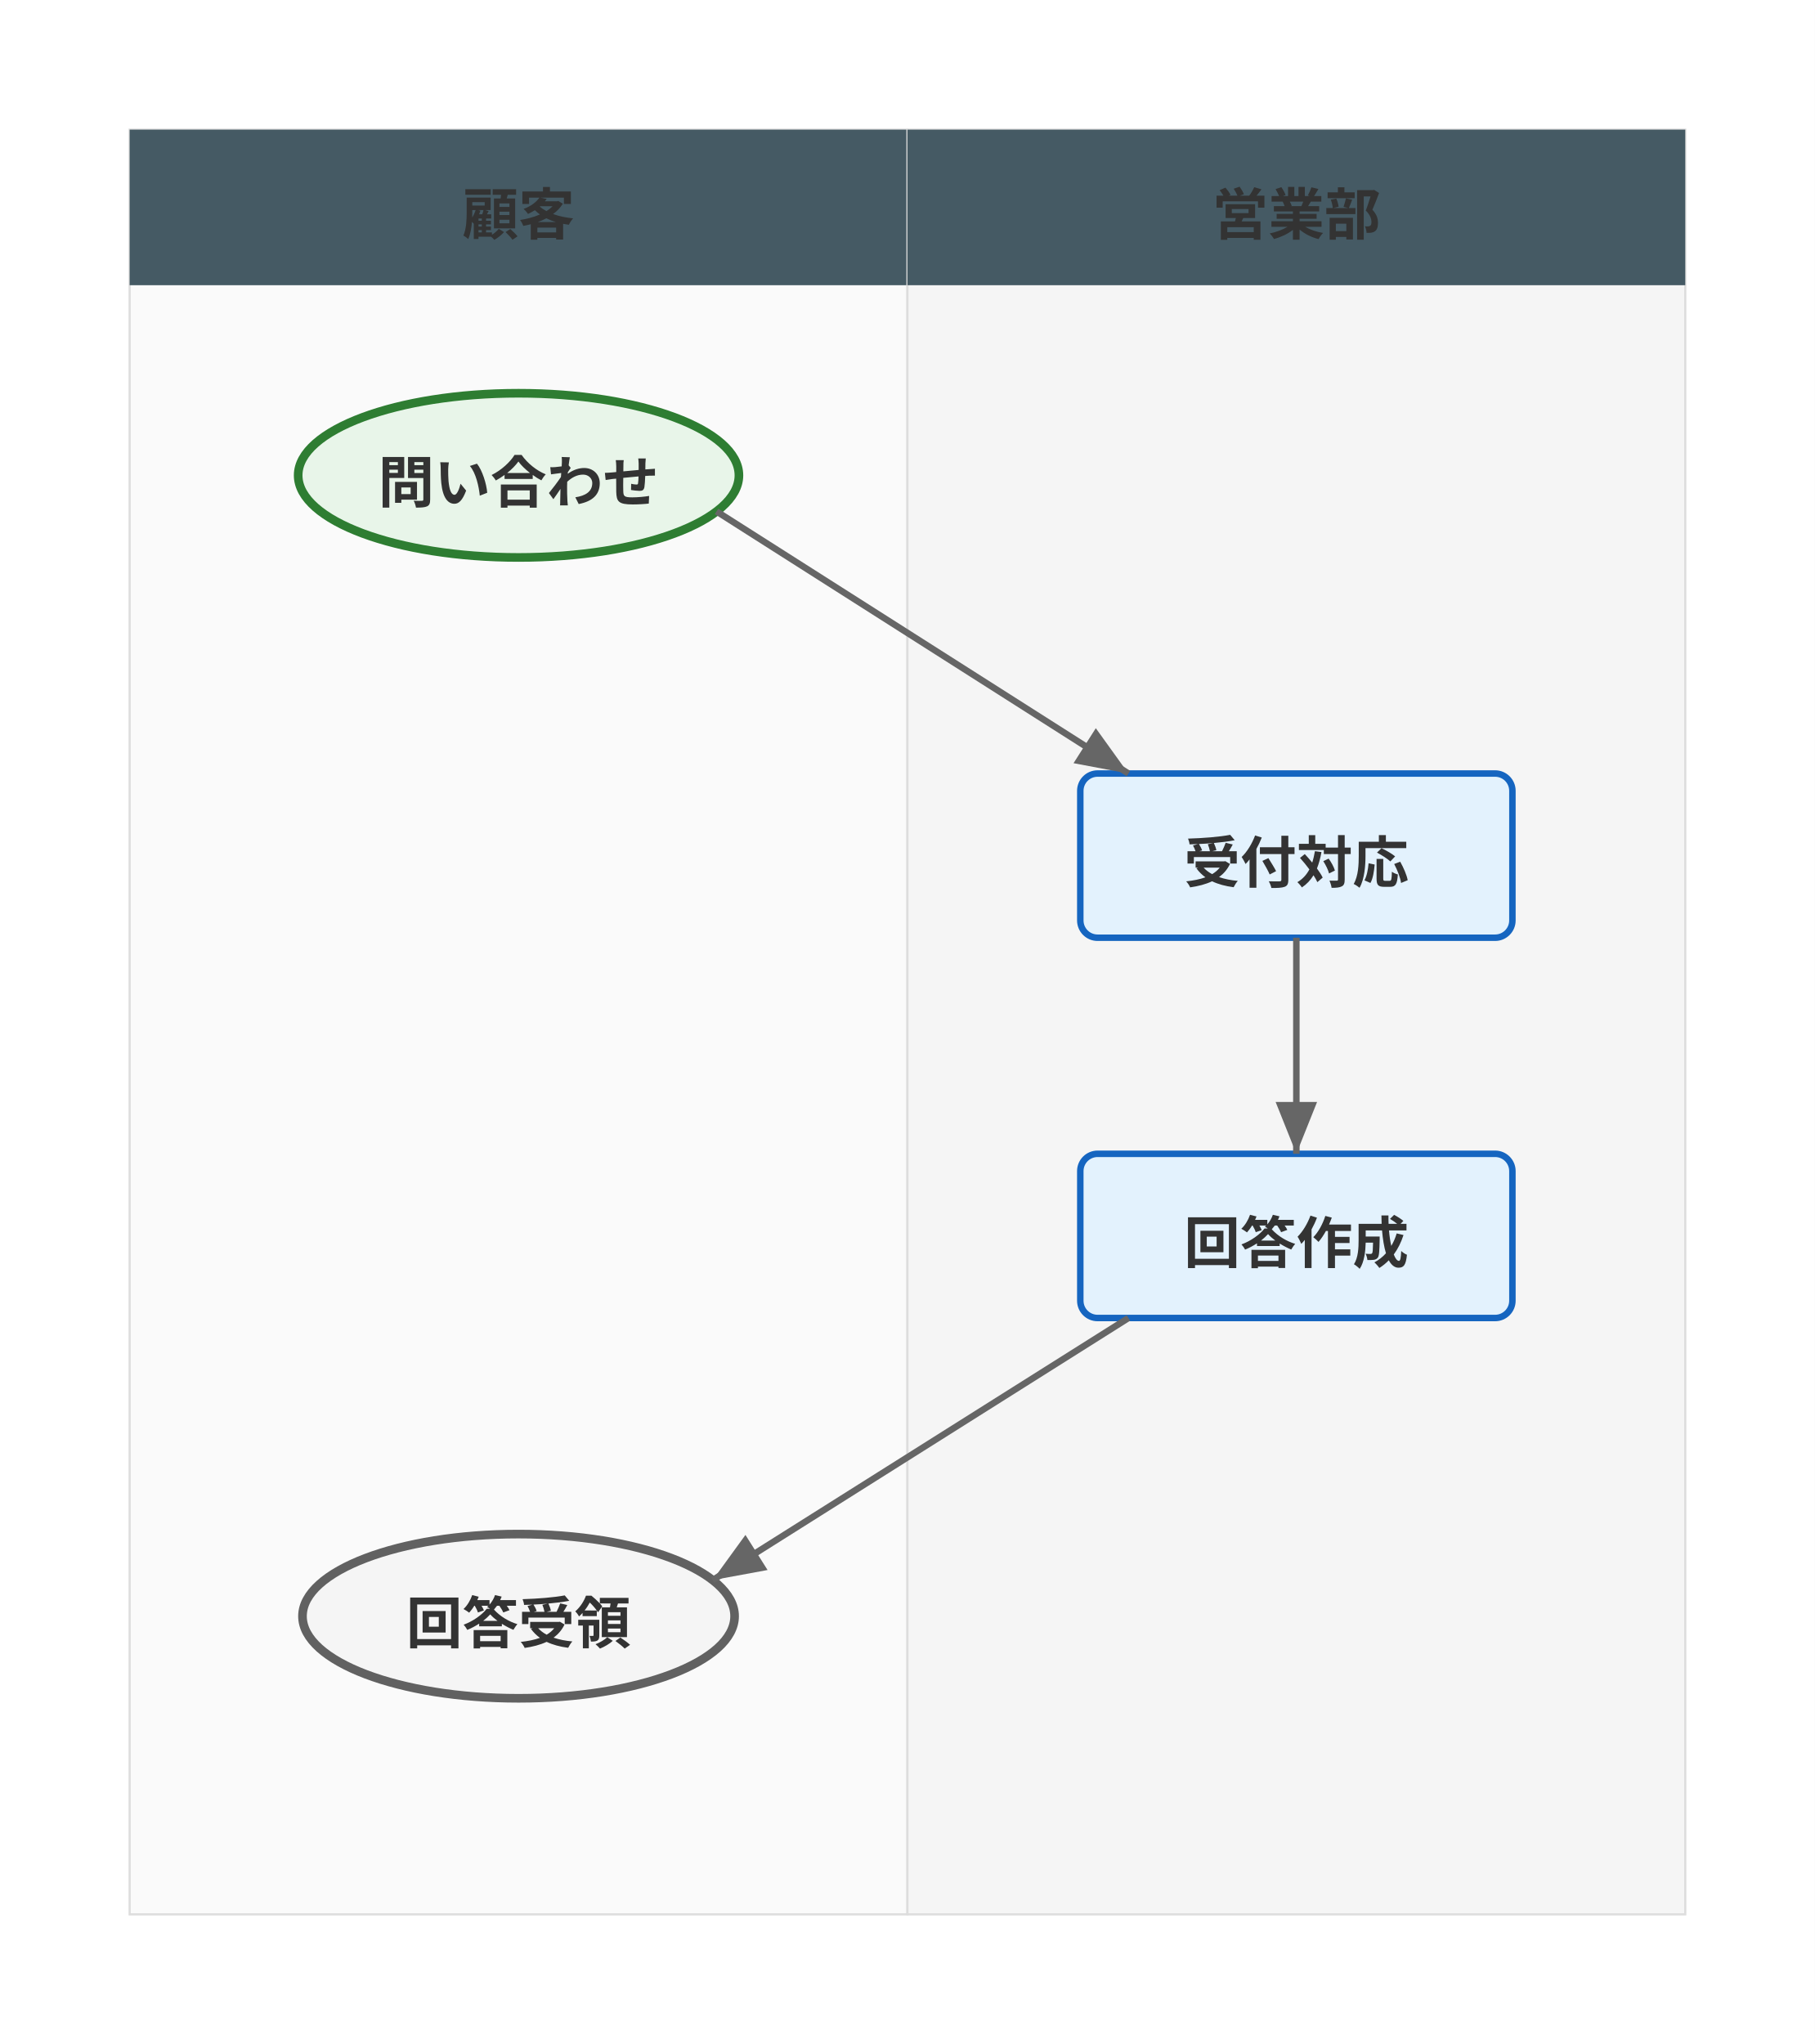
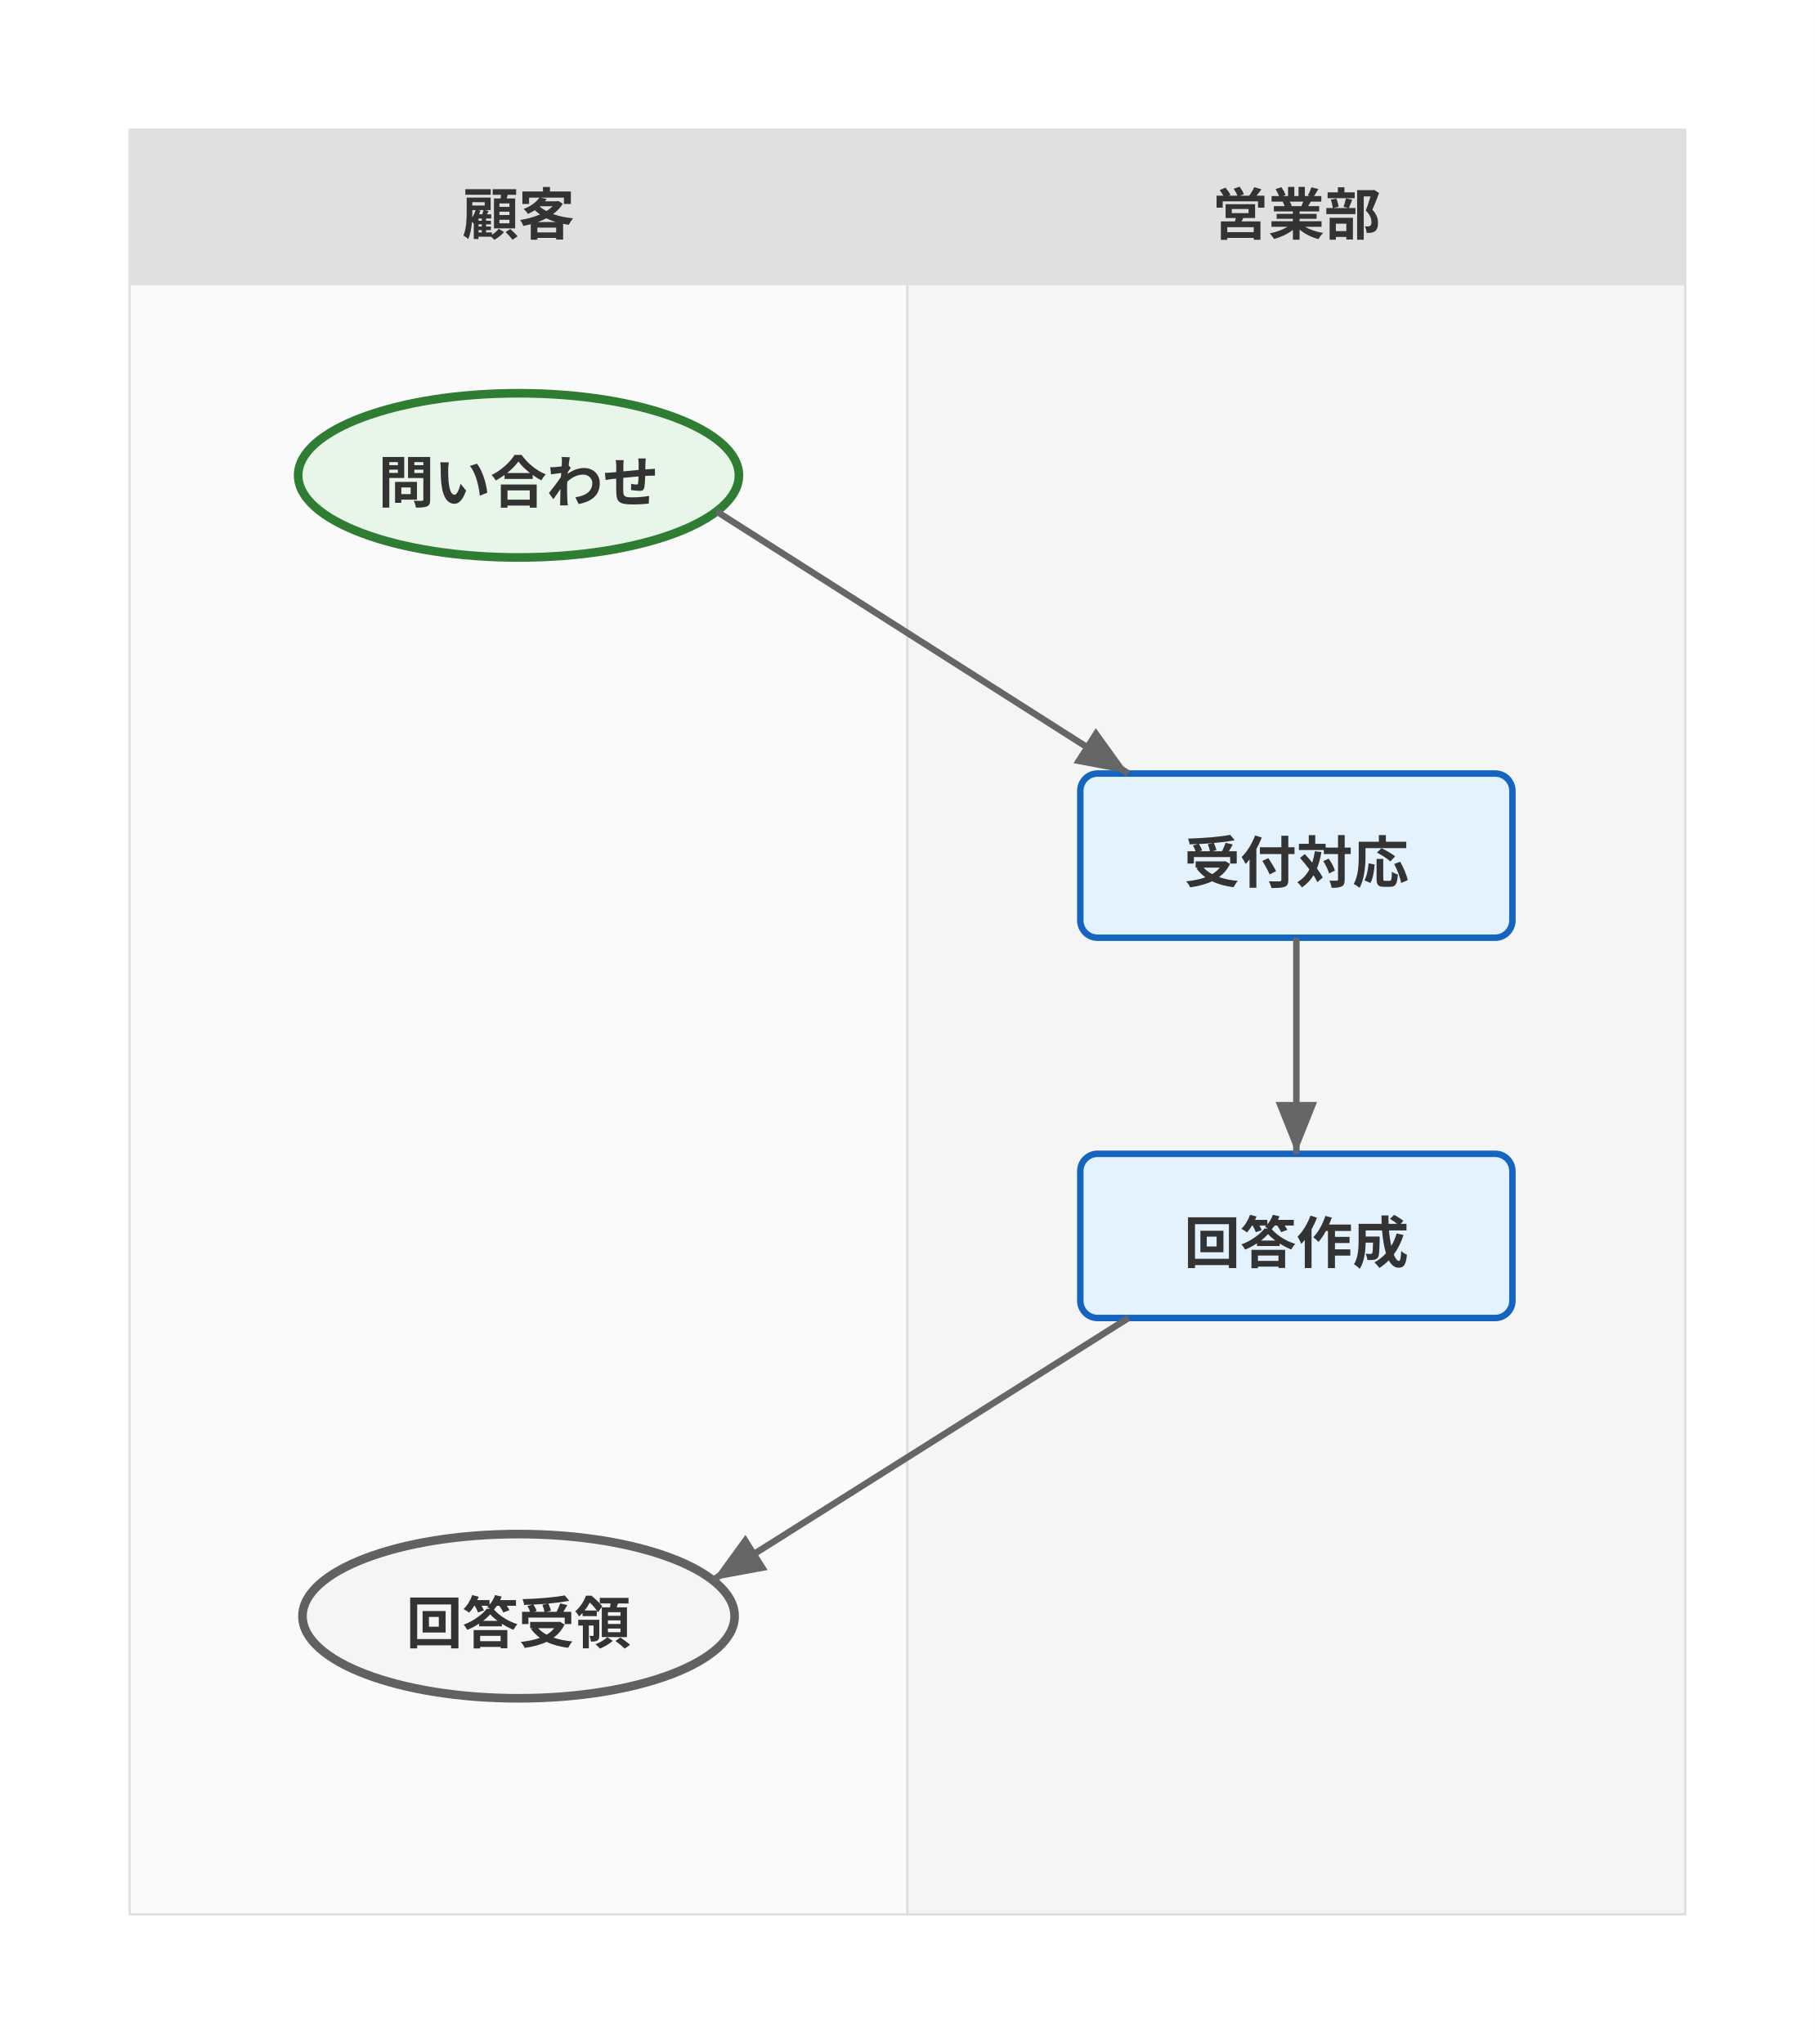
<svg xmlns="http://www.w3.org/2000/svg" width="420" height="473" viewBox="0 0 420 473">
  <rect width="100%" height="100%" fill="white" />
  <style>text { font-family: sans-serif; font-size: 13px; fill: #333; }</style>
  <defs>
    <marker id="arrow" viewBox="0 0 10 10" refX="10" refY="5" markerWidth="8" markerHeight="8" orient="auto">
      <polygon points="0,1 10,5 0,9" fill="#666" />
    </marker>
  </defs>
  <rect x="30" y="30" width="180" height="413" fill="#fafafa" stroke="#ddd" stroke-width="0.5" />
-   <rect x="30" y="30" width="180" height="36" fill="#455a64" />
-   <text x="120" y="54.3" text-anchor="middle" font-weight="bold" fill="#fff" font-size="14">顧客</text>
+   <rect x="30" y="30" width="180" height="36" fill="#e0e0e0" />
+   <text x="120" y="54.3" text-anchor="middle" font-weight="bold" fill="#333" font-size="14">顧客</text>
  <rect x="210" y="30" width="180" height="413" fill="#f5f5f5" stroke="#ddd" stroke-width="0.5" />
-   <rect x="210" y="30" width="180" height="36" fill="#455a64" />
-   <text x="300" y="54.3" text-anchor="middle" font-weight="bold" fill="#fff" font-size="14">営業部</text>
+   <rect x="210" y="30" width="180" height="36" fill="#e0e0e0" />
+   <text x="300" y="54.3" text-anchor="middle" font-weight="bold" fill="#333" font-size="14">営業部</text>
  <ellipse cx="120" cy="110" rx="51" ry="19" fill="#e8f5e9" stroke="#2e7d32" stroke-width="2" />
  <text x="120" y="116.3" text-anchor="middle" font-weight="bold">問い合わせ</text>
  <rect x="250" y="179" width="100" height="38" rx="4" fill="#e3f2fd" stroke="#1565c0" stroke-width="1.5" />
  <text x="300" y="204.3" text-anchor="middle" font-weight="bold">受付対応</text>
  <rect x="250" y="267" width="100" height="38" rx="4" fill="#e3f2fd" stroke="#1565c0" stroke-width="1.5" />
  <text x="300" y="292.3" text-anchor="middle" font-weight="bold">回答作成</text>
  <ellipse cx="120" cy="374" rx="50" ry="19" fill="#f5f5f5" stroke="#616161" stroke-width="2" />
  <text x="120" y="380.3" text-anchor="middle" font-weight="bold">回答受領</text>
  <line x1="165.818" y1="118.345" x2="261.136" y2="179" stroke="#666" stroke-width="1.5" marker-end="url(#arrow)" />
  <line x1="300" y1="217" x2="300" y2="267" stroke="#666" stroke-width="1.5" marker-end="url(#arrow)" />
  <line x1="261.136" y1="305" x2="164.919" y2="365.655" stroke="#666" stroke-width="1.5" marker-end="url(#arrow)" />
</svg>
